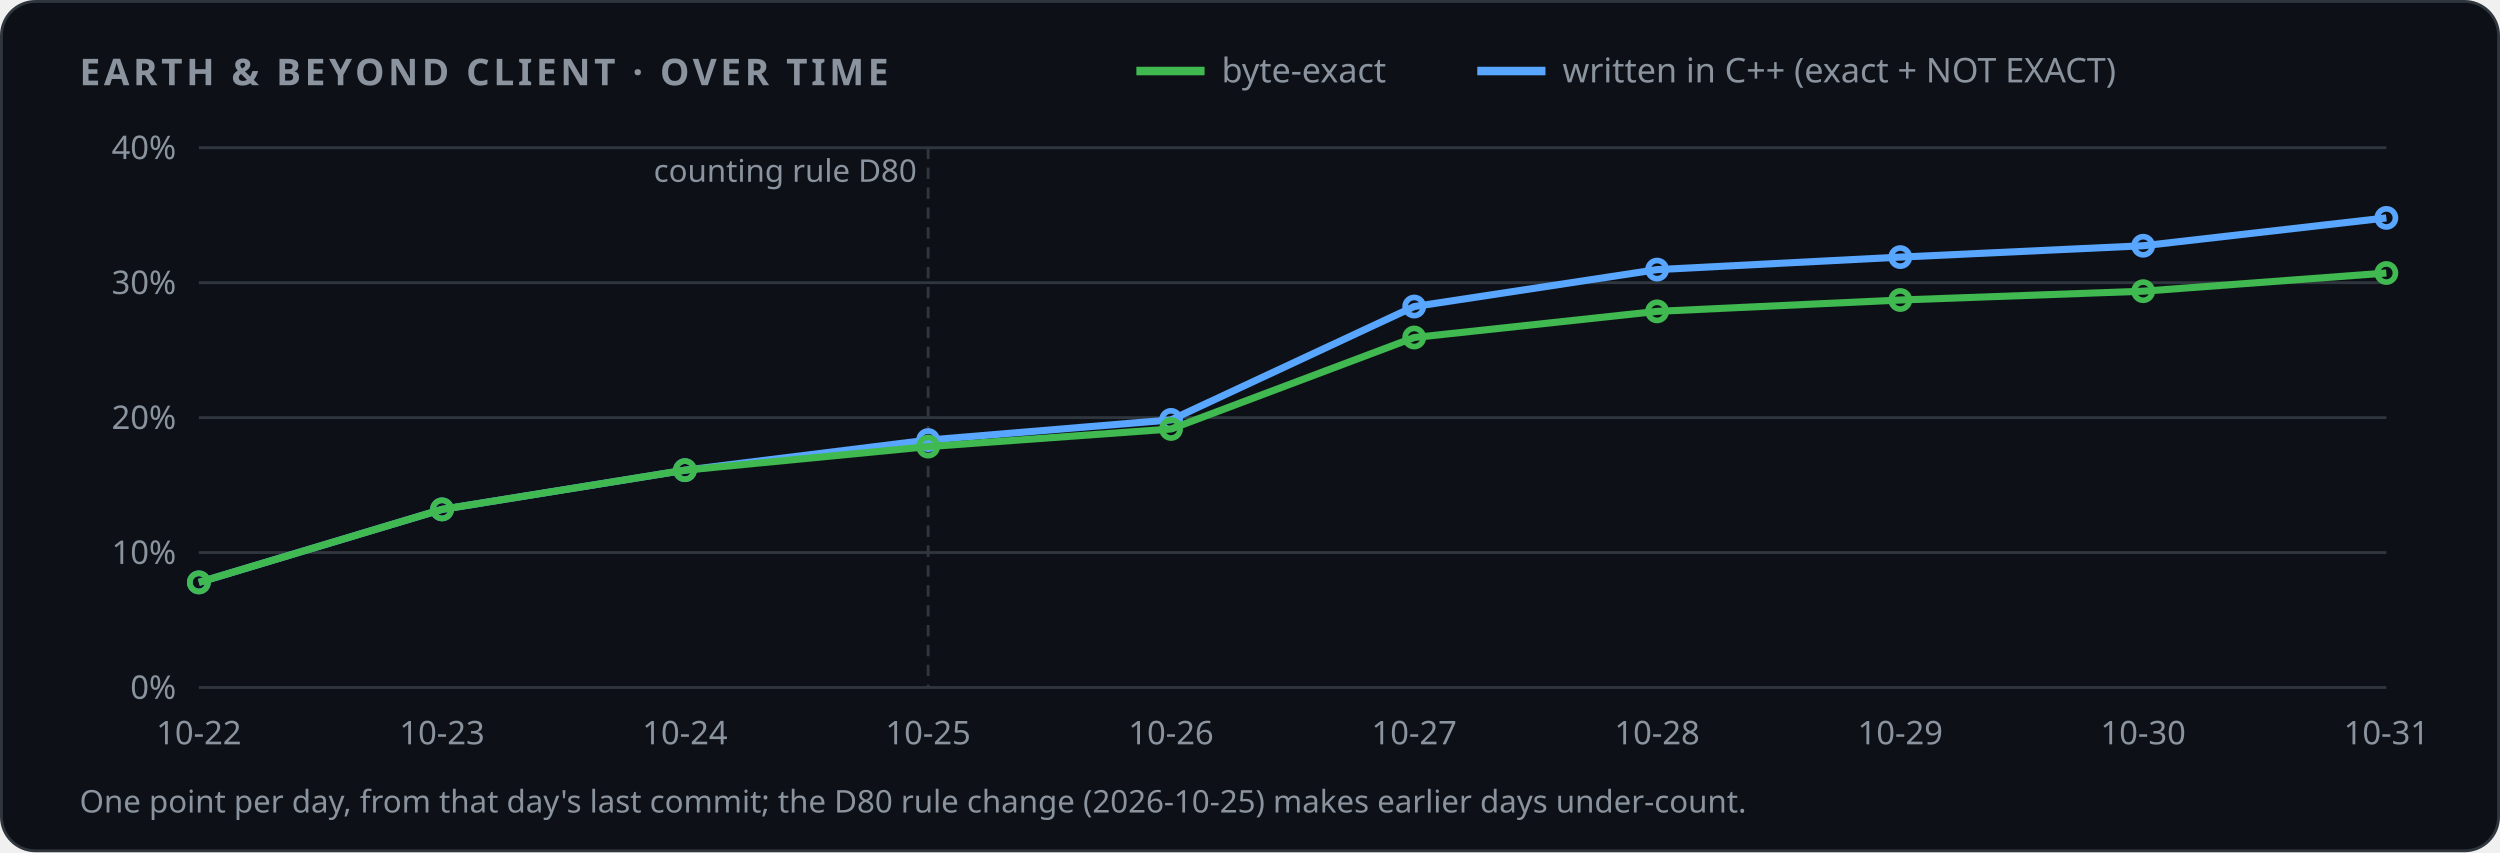
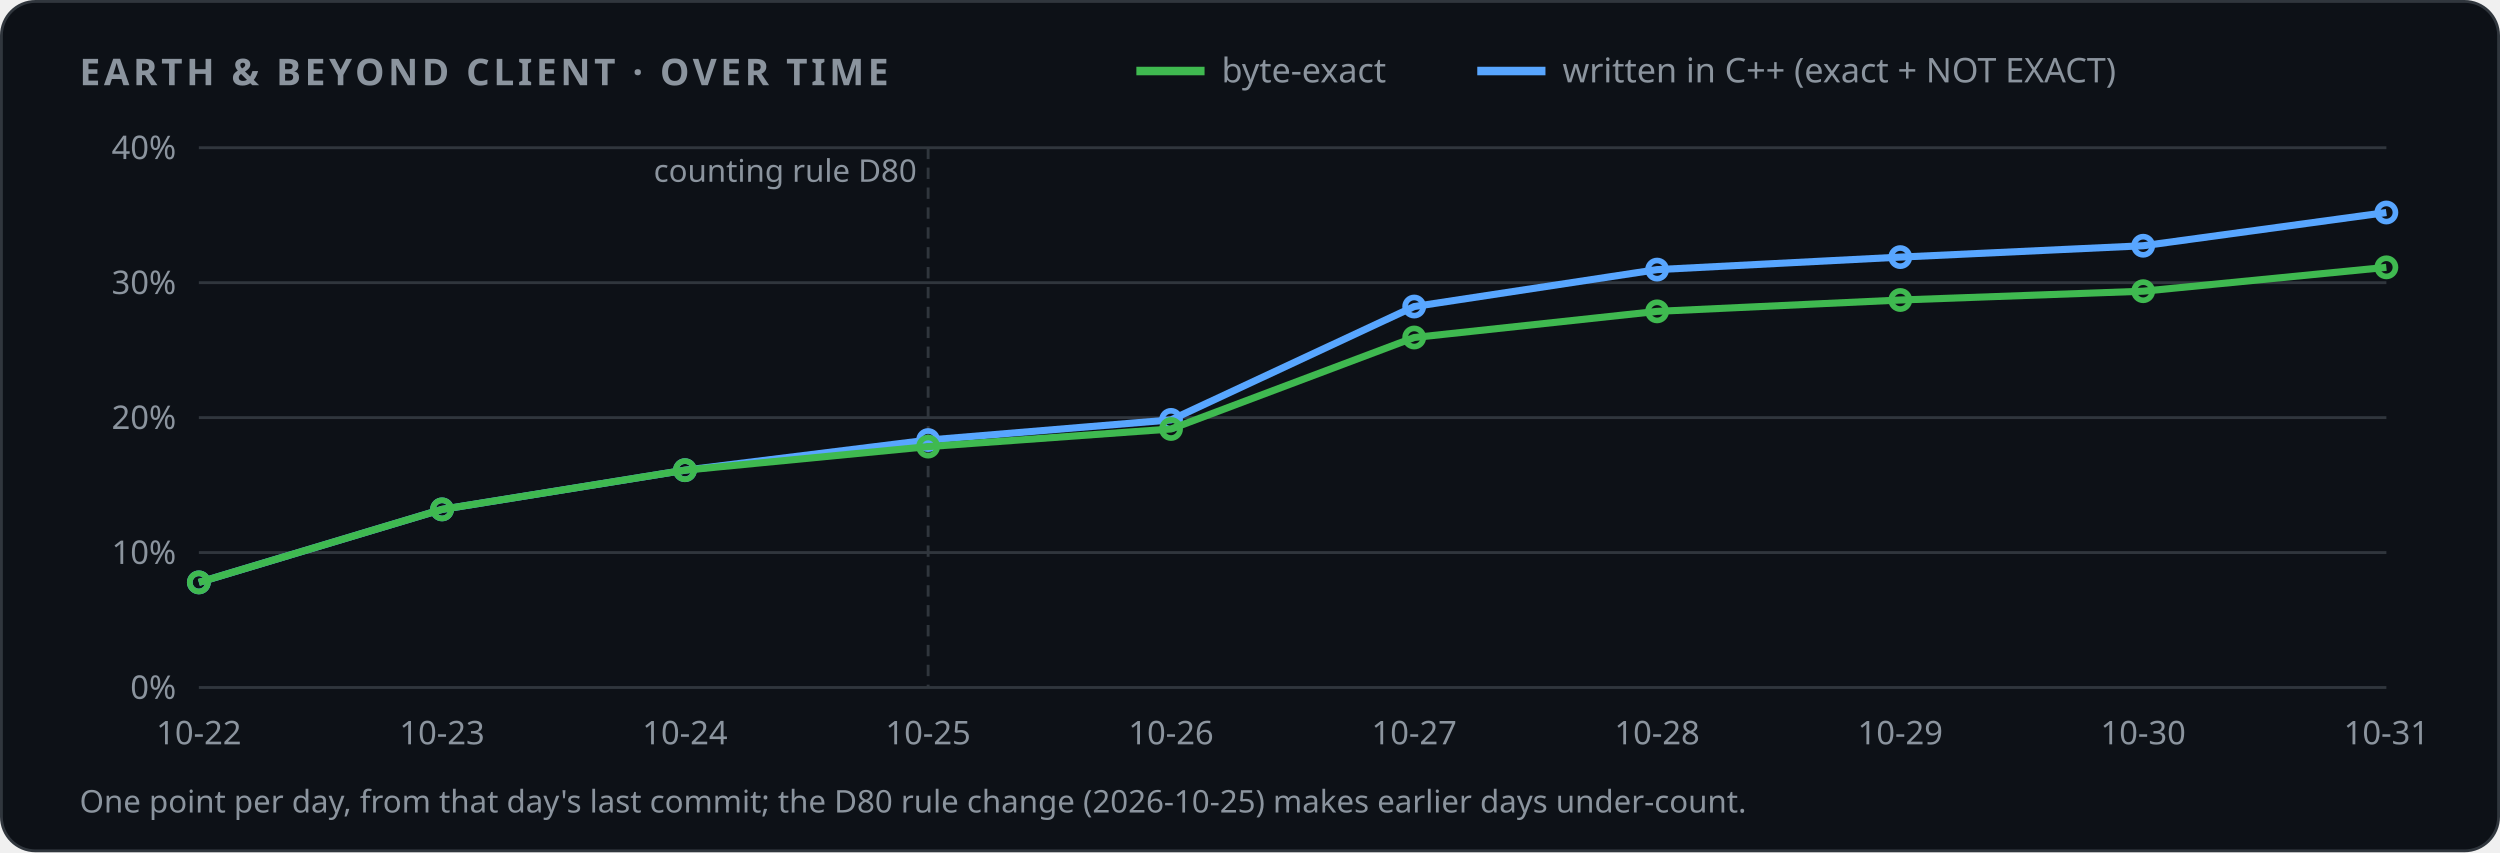
<svg xmlns="http://www.w3.org/2000/svg" width="880" height="300" viewBox="0 0 880 300" role="img" aria-labelledby="title desc">
  <style>
    .card { fill: #0d1117; stroke: #30363d; } .strong { fill: #f0f6fc; } .muted { fill: #8b949e; }
    .grid { stroke: #30363d; } .up { fill: #3fb950; } .down { fill: #f85149; }
    .s-exact { fill: #3fb950; } .s-notexact { fill: #d29922; } .s-stub { fill: #a371f7; }
    .s-third { fill: #238636; } .s-linker { fill: #1b4d2b; } .s-unattr { fill: #30363d; }
    .l-exact { stroke: #3fb950; } .l-written { stroke: #58a6ff; }
    @media (prefers-color-scheme: light) {
      .card { fill: #ffffff; stroke: #d0d7de; } .strong { fill: #1f2328; } .muted { fill: #59636e; }
      .grid { stroke: #d0d7de; } .up { fill: #1a7f37; } .down { fill: #cf222e; }
      .s-exact { fill: #1a7f37; } .s-third { fill: #4ac26b; } .s-linker { fill: #aceebb; } .s-unattr { fill: #d0d7de; }
      .l-exact { stroke: #1a7f37; } .l-written { stroke: #0969da; }
    }
  </style>
  <rect class="card" x="0.5" y="0.5" width="879" height="299" rx="12" />
  <g font-family="-apple-system,BlinkMacSystemFont,'Segoe UI','Noto Sans',Helvetica,Arial,sans-serif">
    <text x="28" y="30" class="muted" font-size="13" font-weight="600" letter-spacing="1.3">EARTH &amp; BEYOND CLIENT · OVER TIME</text>
    <line x1="400" x2="424" y1="25" y2="25" class="l-exact" stroke-width="3" />
    <text x="430" y="29" class="muted" font-size="12">byte-exact</text>
    <line x1="520" x2="544" y1="25" y2="25" class="l-written" stroke-width="3" />
    <text x="550" y="29" class="muted" font-size="12">written in C++ (exact + NOT EXACT)</text>
    <line x1="70" x2="840" y1="242.0" y2="242.0" class="grid" />
    <text x="62" y="246.0" class="muted" font-size="11.5" text-anchor="end">0%</text>
    <line x1="70" x2="840" y1="194.5" y2="194.5" class="grid" />
    <text x="62" y="198.5" class="muted" font-size="11.5" text-anchor="end">10%</text>
    <line x1="70" x2="840" y1="147.0" y2="147.0" class="grid" />
    <text x="62" y="151.0" class="muted" font-size="11.5" text-anchor="end">20%</text>
    <line x1="70" x2="840" y1="99.5" y2="99.5" class="grid" />
    <text x="62" y="103.5" class="muted" font-size="11.5" text-anchor="end">30%</text>
    <line x1="70" x2="840" y1="52.0" y2="52.0" class="grid" />
    <text x="62" y="56.0" class="muted" font-size="11.5" text-anchor="end">40%</text>
    <text x="70.0" y="262" class="muted" font-size="11.5" text-anchor="middle">10-22</text>
    <text x="155.6" y="262" class="muted" font-size="11.5" text-anchor="middle">10-23</text>
    <text x="241.1" y="262" class="muted" font-size="11.5" text-anchor="middle">10-24</text>
    <text x="326.7" y="262" class="muted" font-size="11.5" text-anchor="middle">10-25</text>
    <text x="412.2" y="262" class="muted" font-size="11.5" text-anchor="middle">10-26</text>
    <text x="497.8" y="262" class="muted" font-size="11.5" text-anchor="middle">10-27</text>
    <text x="583.3" y="262" class="muted" font-size="11.5" text-anchor="middle">10-28</text>
    <text x="668.9" y="262" class="muted" font-size="11.5" text-anchor="middle">10-29</text>
    <text x="754.4" y="262" class="muted" font-size="11.5" text-anchor="middle">10-30</text>
    <text x="840.0" y="262" class="muted" font-size="11.5" text-anchor="middle">10-31</text>
    <line x1="326.7" x2="326.7" y1="52" y2="242" class="grid" stroke-dasharray="4 3" />
    <text x="322.7" y="64" class="muted" font-size="11" text-anchor="end">counting rule D80</text>
-     <polyline points="70.0,205.0 155.6,179.3 241.1,165.5 326.7,154.9 412.2,147.8 497.8,107.9 583.3,94.9 668.9,90.5 754.4,86.5 840.0,76.7" fill="none" class="l-written" stroke-width="2.5" stroke-linejoin="round" />
+     <polyline points="70.0,205.0 155.6,179.3 241.1,165.5 326.7,154.9 412.2,147.8 497.8,107.9 583.3,94.9 668.9,90.5 754.4,86.5 840.0,74.8" fill="none" class="l-written" stroke-width="2.5" stroke-linejoin="round" />
    <circle cx="70.0" cy="205.0" r="3.2" class="l-written" fill="none" stroke-width="2" />
    <circle cx="155.6" cy="179.3" r="3.2" class="l-written" fill="none" stroke-width="2" />
    <circle cx="241.1" cy="165.5" r="3.2" class="l-written" fill="none" stroke-width="2" />
    <circle cx="326.7" cy="154.9" r="3.2" class="l-written" fill="none" stroke-width="2" />
    <circle cx="412.2" cy="147.8" r="3.2" class="l-written" fill="none" stroke-width="2" />
    <circle cx="497.8" cy="107.9" r="3.2" class="l-written" fill="none" stroke-width="2" />
    <circle cx="583.3" cy="94.9" r="3.2" class="l-written" fill="none" stroke-width="2" />
    <circle cx="668.9" cy="90.5" r="3.2" class="l-written" fill="none" stroke-width="2" />
    <circle cx="754.4" cy="86.5" r="3.2" class="l-written" fill="none" stroke-width="2" />
-     <circle cx="840.0" cy="76.7" r="3.2" class="l-written" fill="none" stroke-width="2" />
-     <polyline points="70.0,205.0 155.6,179.3 241.1,165.5 326.7,157.2 412.2,151.0 497.8,118.8 583.3,109.6 668.9,105.6 754.4,102.5 840.0,96.1" fill="none" class="l-exact" stroke-width="2.5" stroke-linejoin="round" />
+     <circle cx="840.0" cy="74.8" r="3.2" class="l-written" fill="none" stroke-width="2" />
+     <polyline points="70.0,205.0 155.6,179.3 241.1,165.5 326.7,157.2 412.2,151.0 497.8,118.8 583.3,109.6 668.9,105.6 754.4,102.5 840.0,94.1" fill="none" class="l-exact" stroke-width="2.5" stroke-linejoin="round" />
    <circle cx="70.0" cy="205.0" r="3.2" class="l-exact" fill="none" stroke-width="2" />
    <circle cx="155.6" cy="179.3" r="3.2" class="l-exact" fill="none" stroke-width="2" />
    <circle cx="241.1" cy="165.5" r="3.2" class="l-exact" fill="none" stroke-width="2" />
    <circle cx="326.7" cy="157.2" r="3.2" class="l-exact" fill="none" stroke-width="2" />
    <circle cx="412.2" cy="151.0" r="3.2" class="l-exact" fill="none" stroke-width="2" />
    <circle cx="497.8" cy="118.8" r="3.2" class="l-exact" fill="none" stroke-width="2" />
    <circle cx="583.3" cy="109.6" r="3.2" class="l-exact" fill="none" stroke-width="2" />
    <circle cx="668.9" cy="105.6" r="3.2" class="l-exact" fill="none" stroke-width="2" />
    <circle cx="754.4" cy="102.5" r="3.2" class="l-exact" fill="none" stroke-width="2" />
-     <circle cx="840.0" cy="96.1" r="3.2" class="l-exact" fill="none" stroke-width="2" />
+     <circle cx="840.0" cy="94.1" r="3.2" class="l-exact" fill="none" stroke-width="2" />
    <text x="28" y="286" class="muted" font-size="11">One point per day, from that day's last commit; the D80 rule change (2026-10-25) makes earlier days under-count.</text>
  </g>
</svg>
